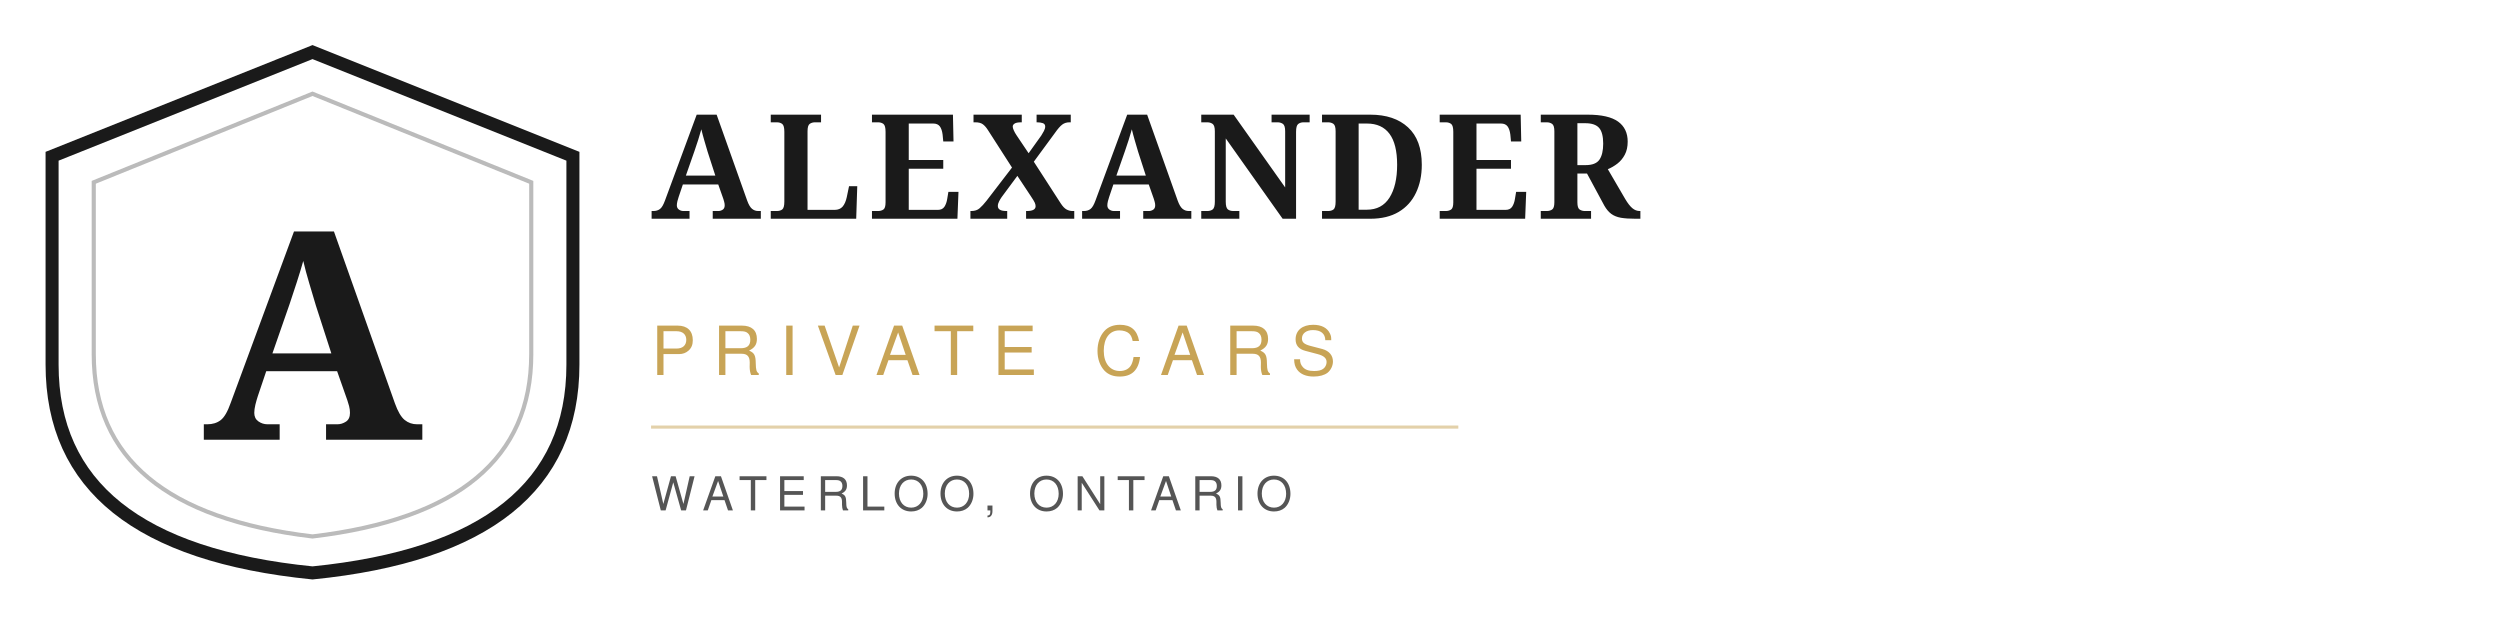
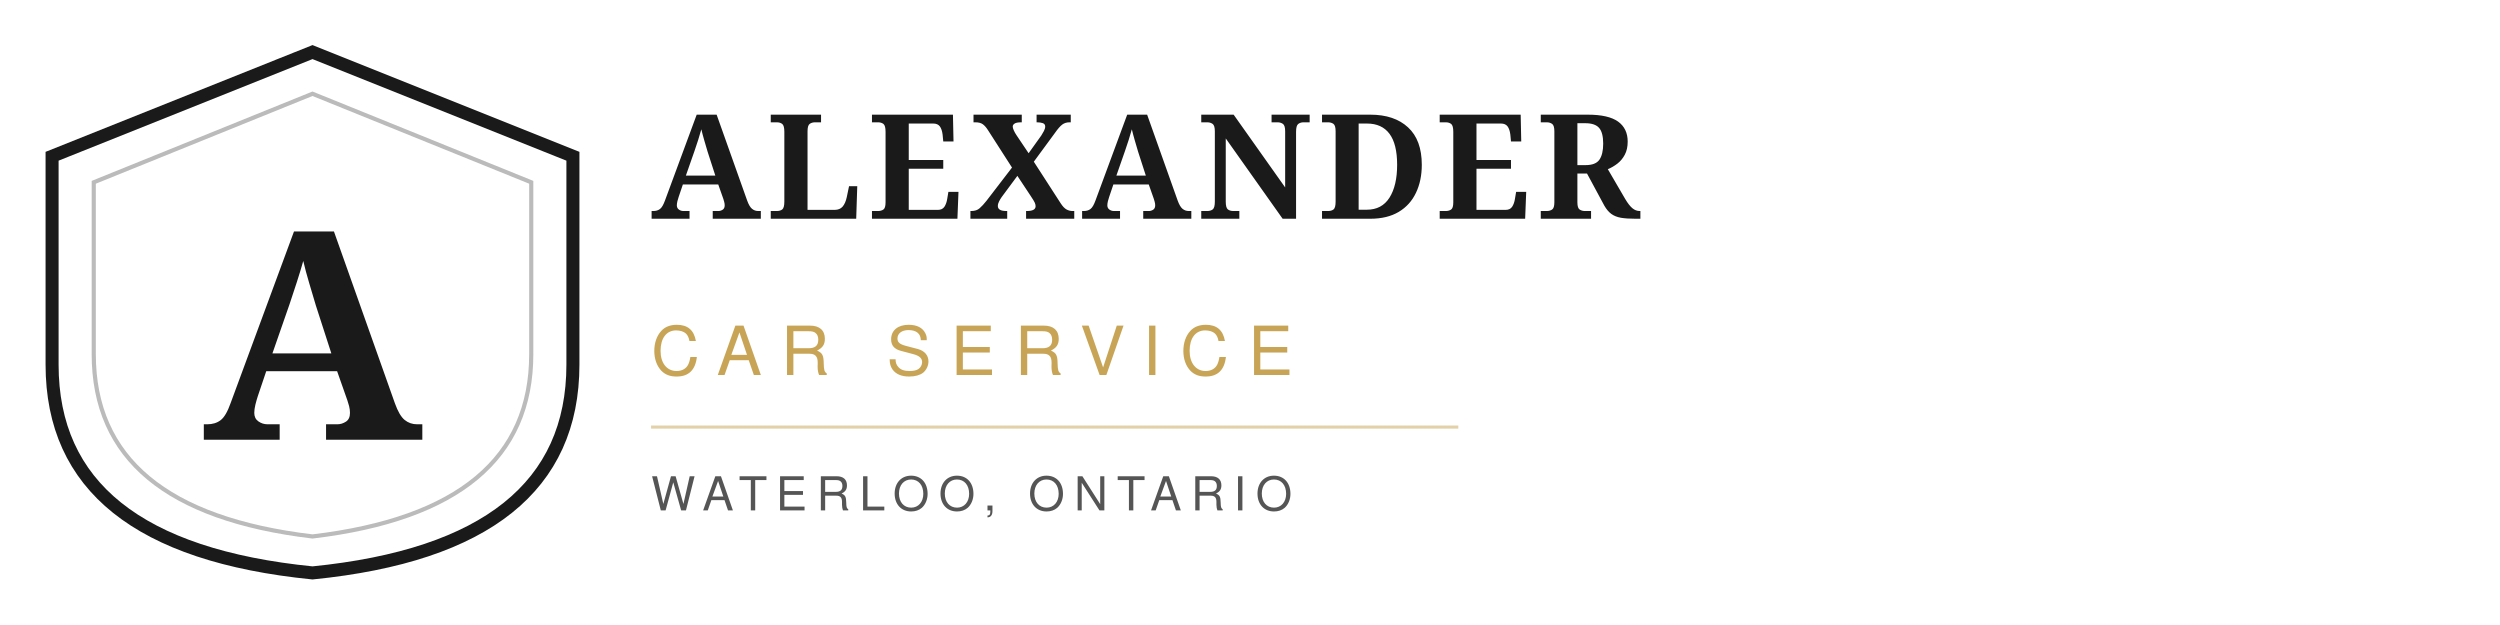
<svg xmlns="http://www.w3.org/2000/svg" viewBox="0 0 480 120" width="960" height="240">
  <g transform="translate(10, 10)">
    <path d="M50 0 L100 20 L100 60 Q100 95 50 100 Q0 95 0 60 L0 20 Z" fill="none" stroke="#1a1a1a" stroke-width="2.5" />
    <path d="M50 8 L92 25 L92 58 Q92 88 50 93 Q8 88 8 58 L8 25 Z" fill="none" stroke="#1a1a1a" stroke-width="0.8" opacity="0.3" />
    <text x="50" y="55" text-anchor="middle" font-family="Georgia, serif" font-size="56" font-weight="700" fill="#1a1a1a" dominant-baseline="middle">A</text>
  </g>
  <g transform="translate(125, 0)">
    <text y="42" font-family="Georgia, serif" font-size="28" font-weight="700" fill="#1a1a1a" letter-spacing="0.04em">ALEXANDER</text>
-     <text y="72" font-family="-apple-system, Helvetica, sans-serif" font-size="13" fill="#c8a456" letter-spacing="0.28em" font-weight="500">PRIVATE CARS</text>
+     <text y="72" font-family="-apple-system, Helvetica, sans-serif" font-size="13" fill="#c8a456" letter-spacing="0.28em" font-weight="500">CAR SERVICE</text>
    <line x1="0" y1="82" x2="155" y2="82" stroke="#c8a456" stroke-width="0.6" opacity="0.5" />
    <text y="98" font-family="-apple-system, Helvetica, sans-serif" font-size="9" fill="#555" letter-spacing="0.2em">WATERLOO, ONTARIO</text>
  </g>
</svg>
